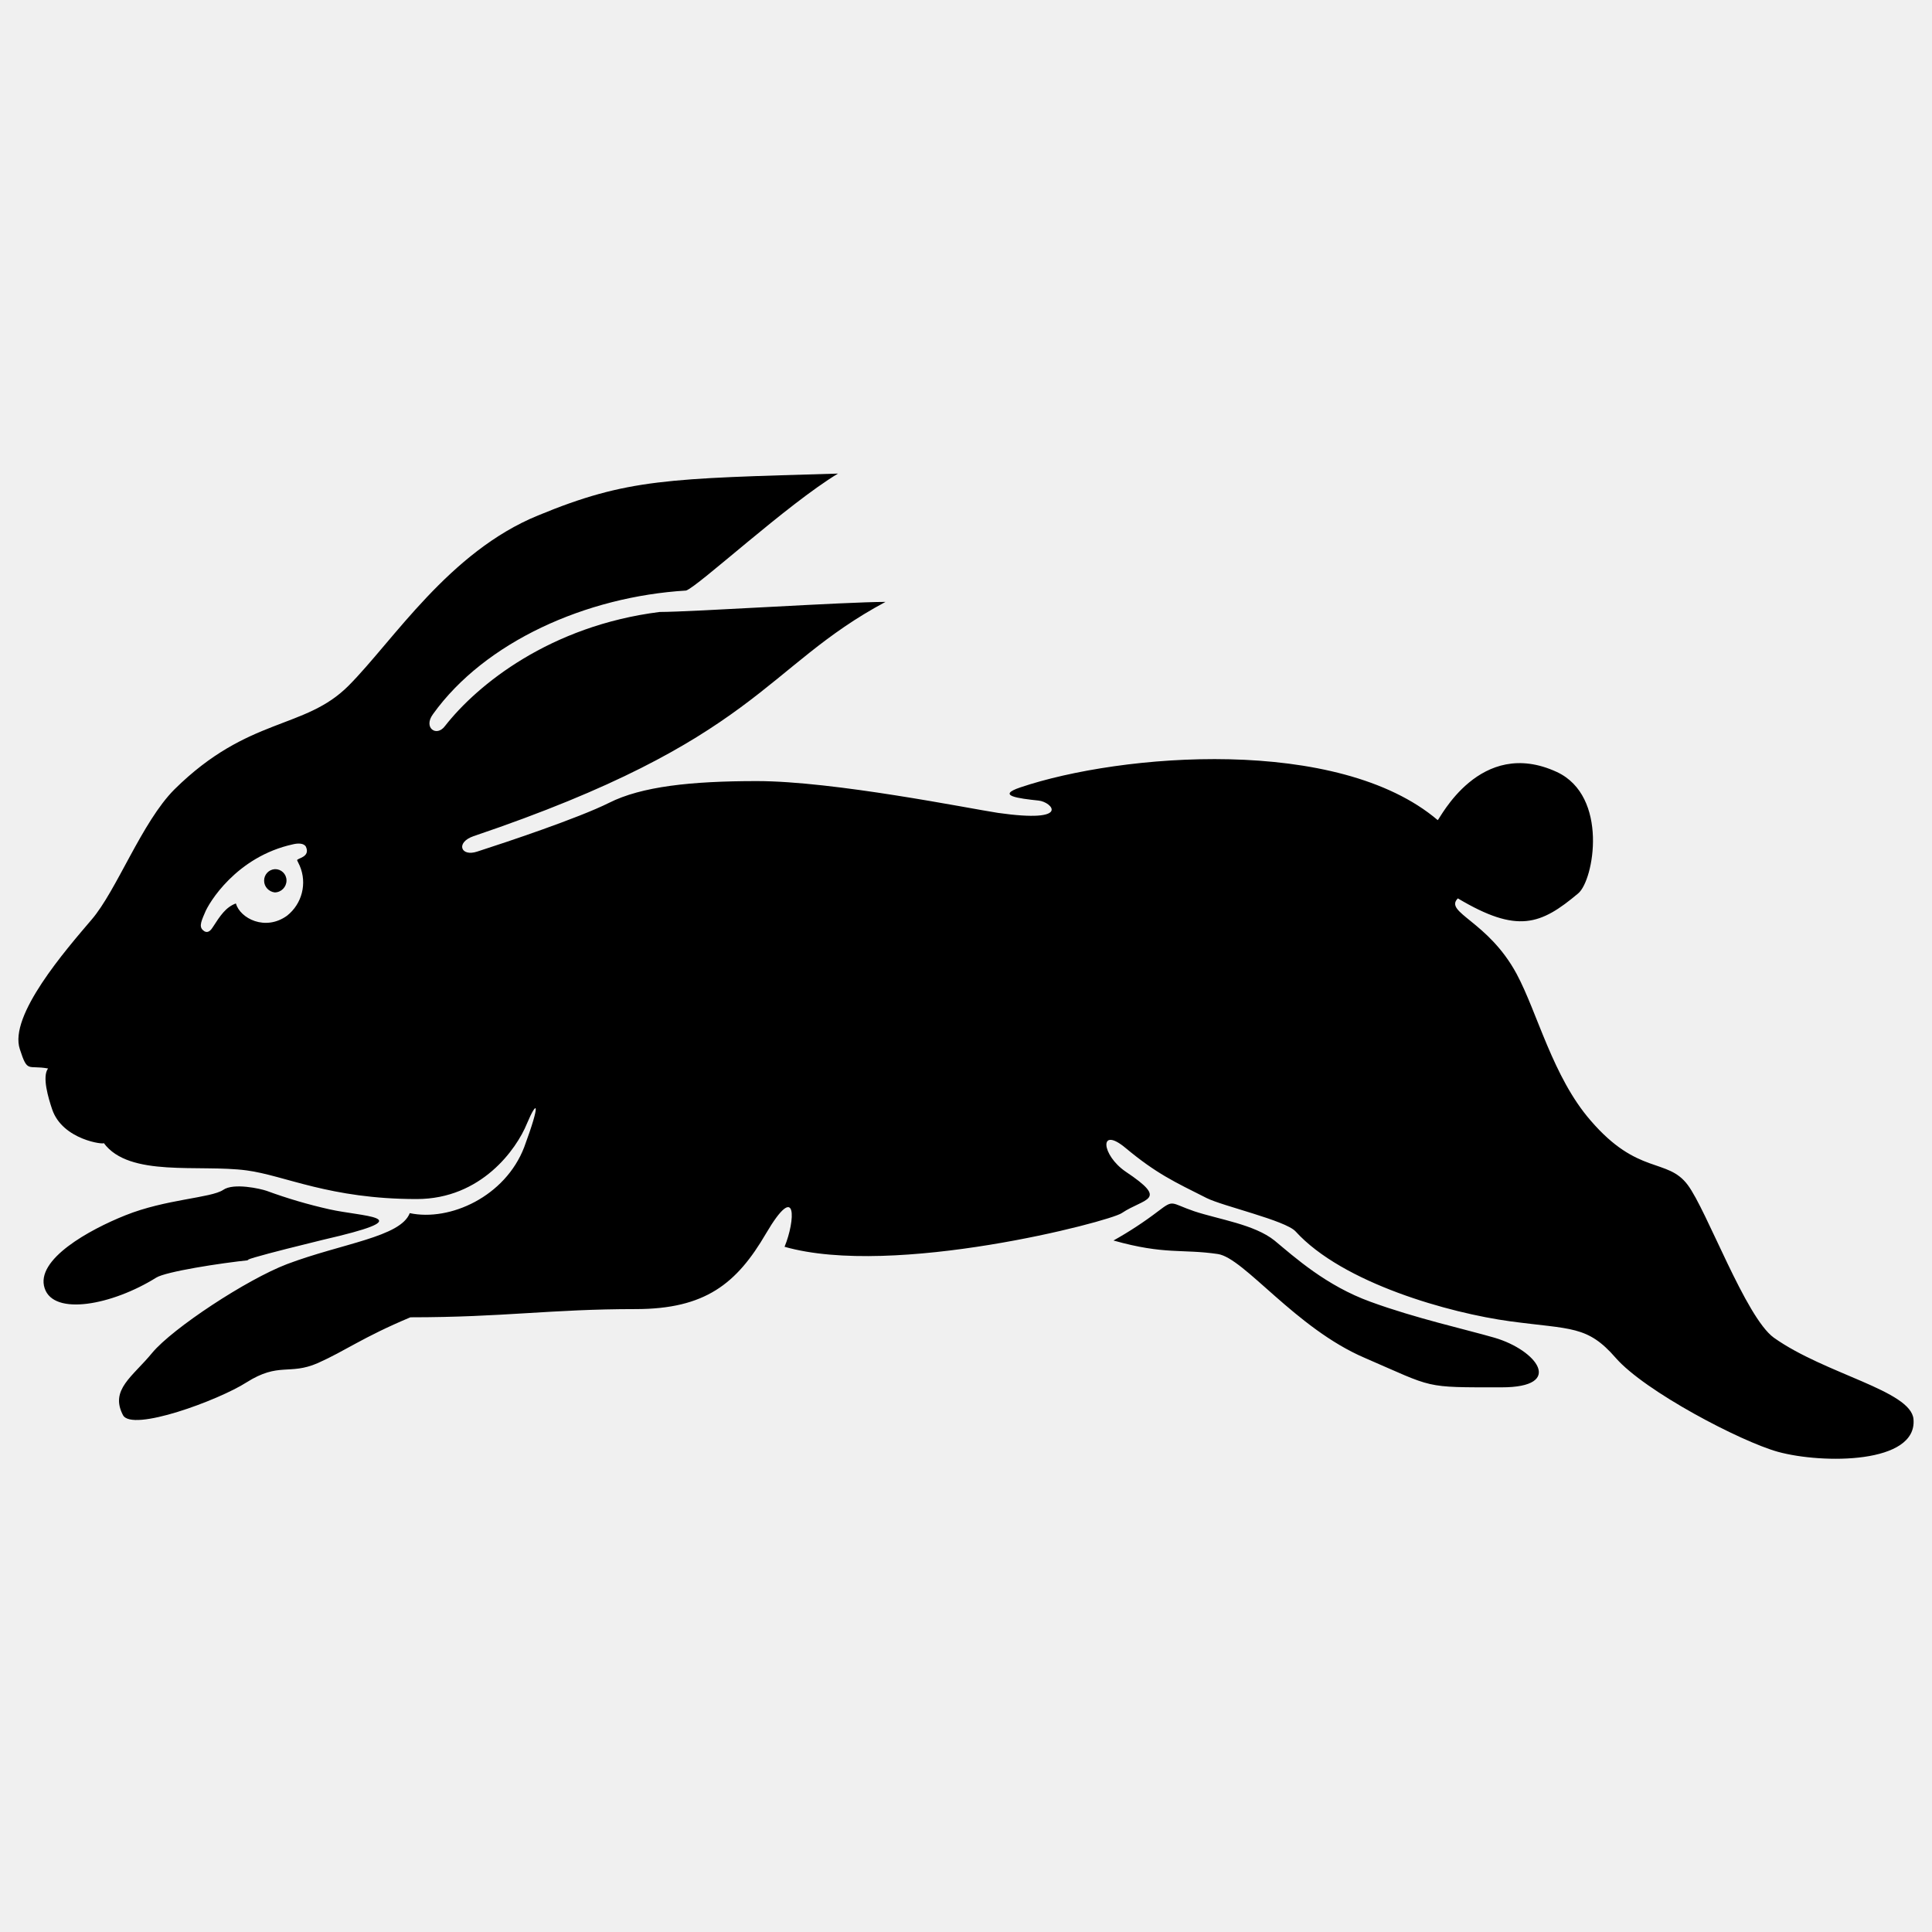
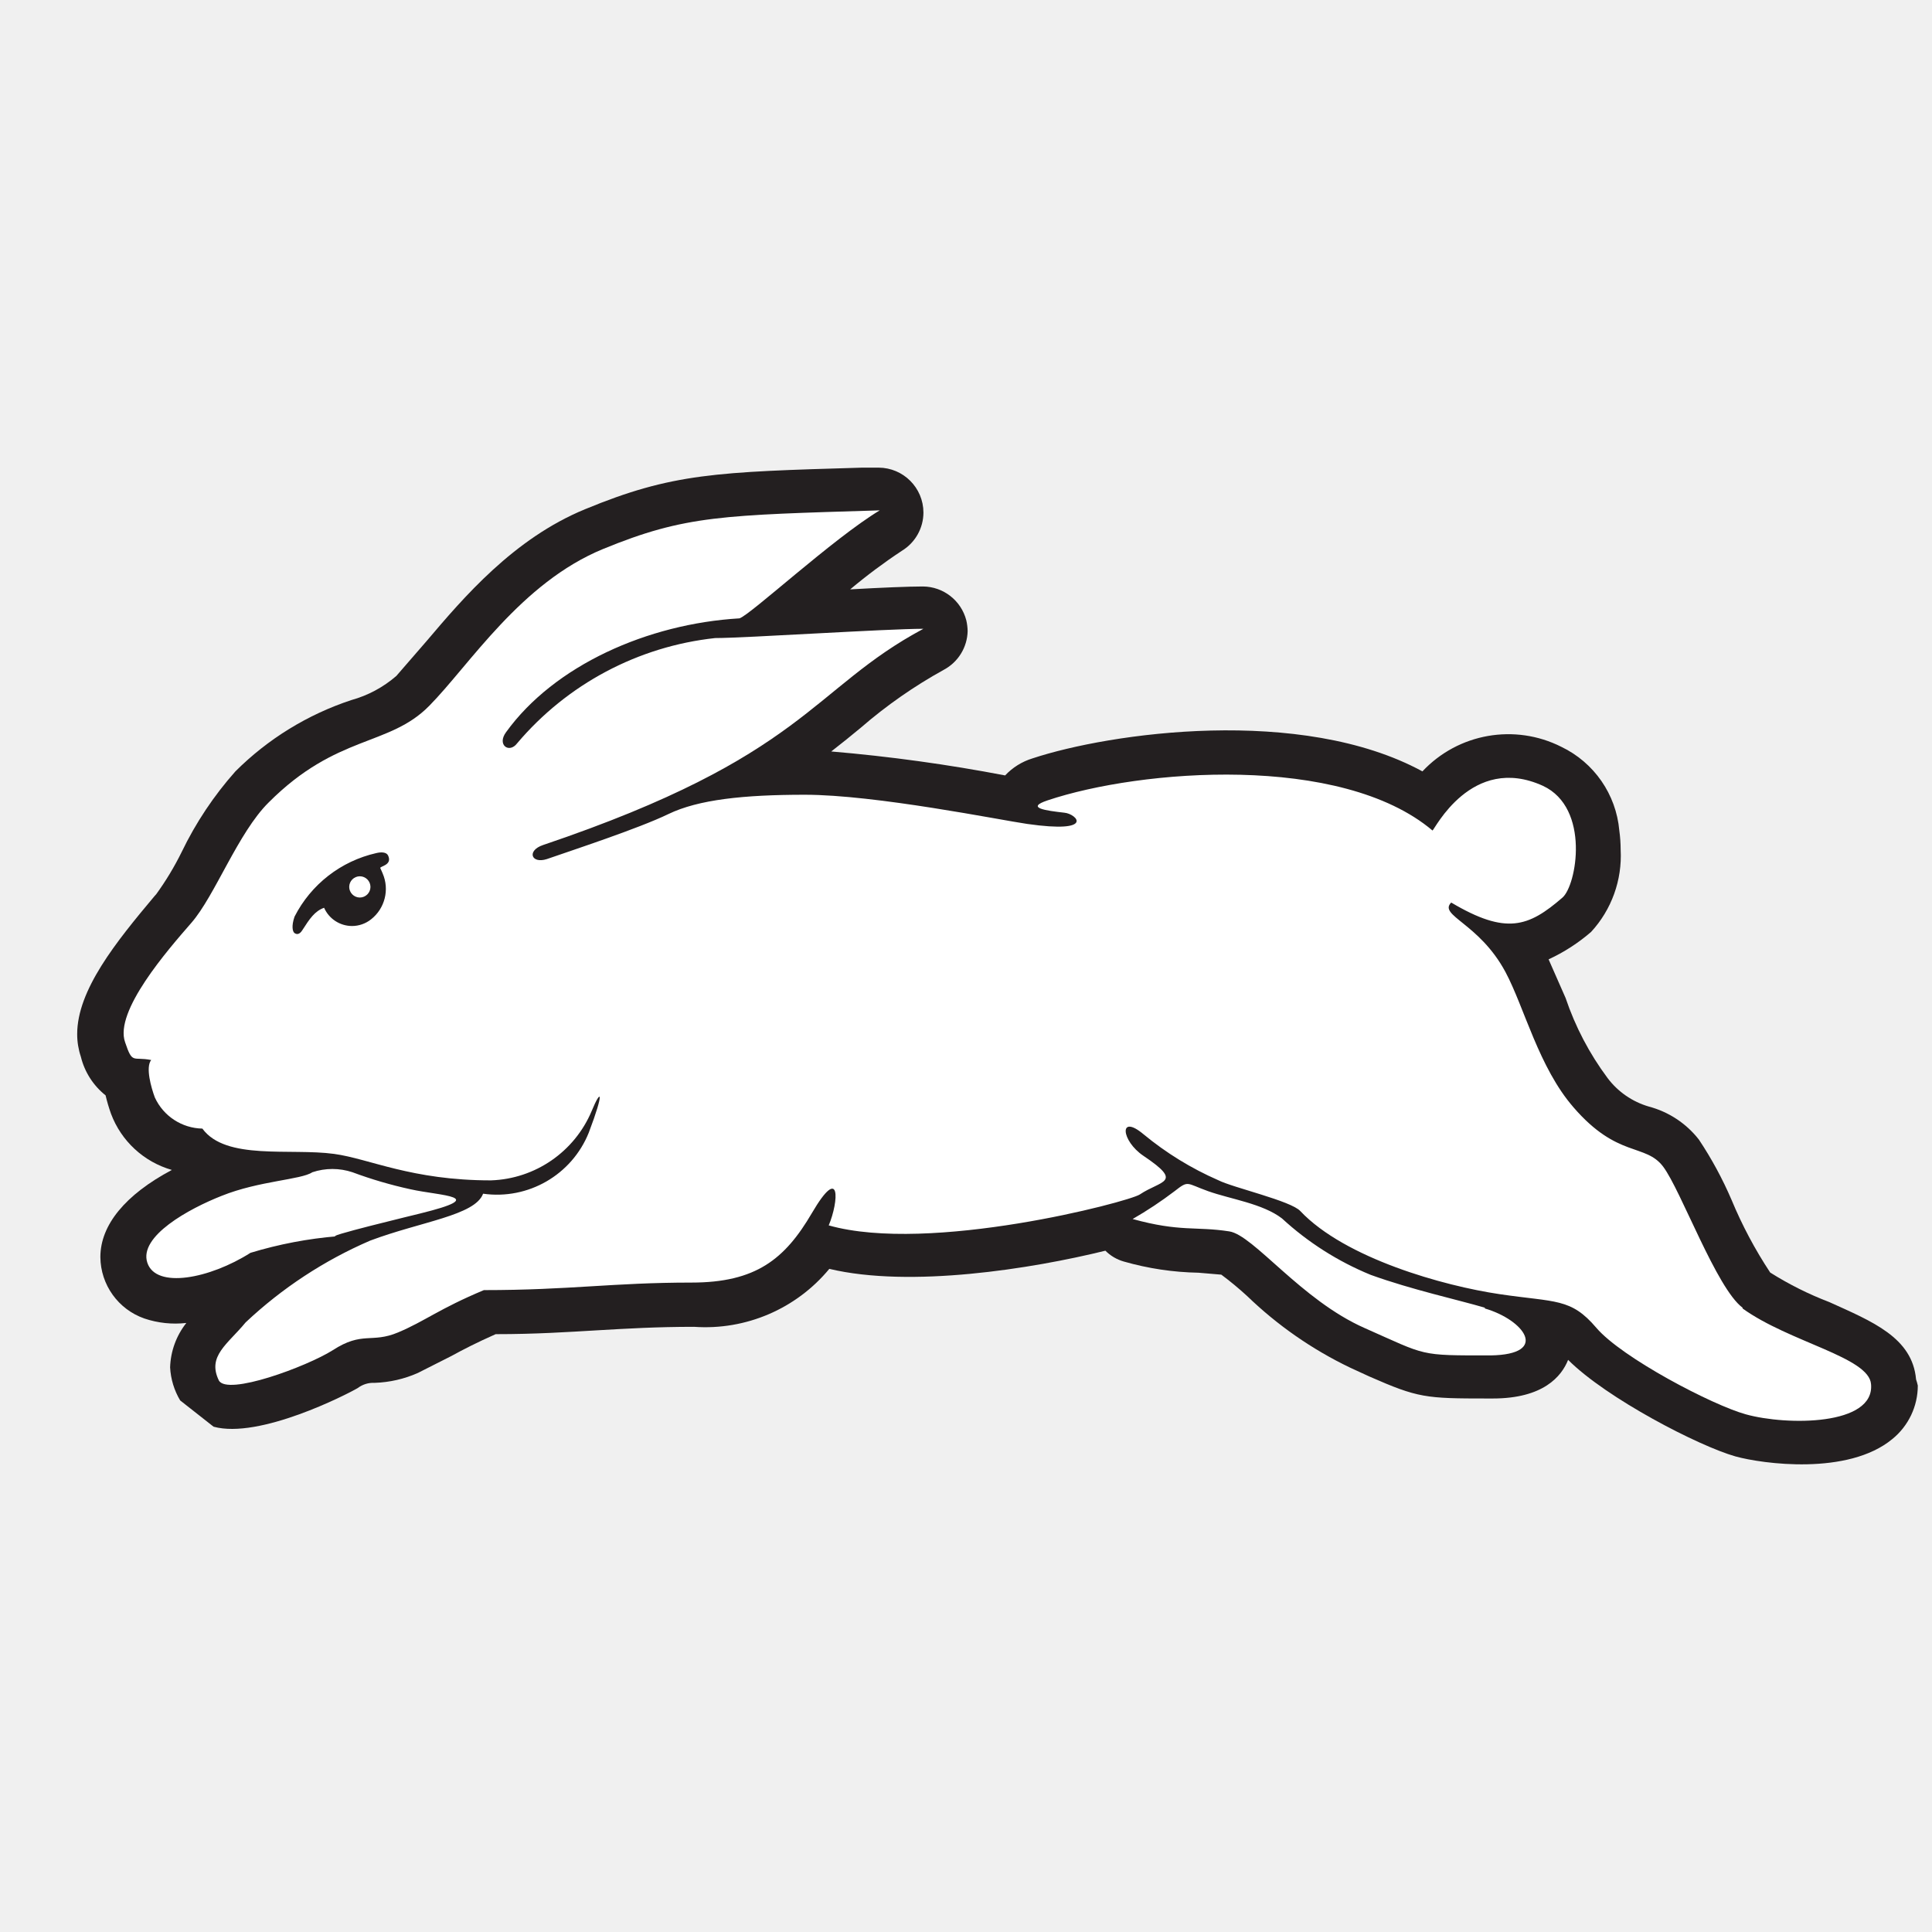
- <svg xmlns="http://www.w3.org/2000/svg" width="24" height="24" viewBox="0 0 24 24">
-   <path fill="rgb(0%,0%,0%)" d="M3.113 15.652c-.277.032 1.098-.3 1.106-.3.965-.239.277-.239-.125-.329a6.162 6.162 0 0 1-.782-.23c-.078-.027-.41-.102-.539-.012-.152.102-.714.114-1.218.317-.438.175-1.121.547-1 .906.113.344.836.21 1.386-.133.118-.074.79-.18 1.172-.219Zm15.45.965c-.364-.105-.981-.242-1.536-.445-.554-.2-.945-.555-1.195-.762-.25-.2-.691-.262-.996-.363-.3-.102-.25-.152-.45 0a4.668 4.668 0 0 1-.554.363c.64.18.848.102 1.297.168.328.05.965.922 1.824 1.29.875.378.719.366 1.7.366.792 0 .437-.464-.09-.617Zm3.472 0c-.351-.254-.832-1.582-1.07-1.898-.254-.34-.617-.114-1.207-.801-.469-.54-.66-1.34-.918-1.82-.356-.66-.906-.762-.73-.938.742.442 1.03.328 1.495-.062.196-.164.38-1.207-.265-1.508-.957-.442-1.457.59-1.48.598-1.235-1.051-3.934-.829-5.184-.407-.305.102-.028.137.226.164.164.016.422.285-.504.153-.363-.055-2.039-.395-2.996-.395-.82 0-1.433.067-1.836.27-.382.191-1.285.492-1.636.605-.207.07-.274-.113-.047-.191C9.422 9.19 9.484 8.289 11 7.477c-.504 0-2.402.125-2.805.125-1.36.171-2.265.902-2.668 1.418-.105.14-.273.02-.148-.149.644-.898 1.902-1.46 3.144-1.535.149-.05 1.258-1.074 1.887-1.453-2.113.062-2.617.062-3.726.52-1.106.452-1.797 1.554-2.352 2.113-.55.554-1.242.379-2.164 1.289-.406.406-.719 1.258-1.031 1.62-.317.372-1.032 1.192-.89 1.61.097.3.097.192.35.238-.077.102.005.372.051.508.13.383.657.442.641.418.316.43 1.184.262 1.774.34.476.063 1.03.356 2.113.356.804 0 1.242-.622 1.37-.938.126-.3.177-.277-.034.293-.235.613-.922.926-1.422.82-.113.297-.84.375-1.524.633-.503.192-1.421.797-1.675 1.102-.243.297-.528.457-.364.773.11.215 1.188-.183 1.536-.406.402-.254.53-.086.882-.238.352-.157.551-.317 1.153-.57 1.16 0 1.738-.102 2.797-.102.867 0 1.257-.317 1.62-.938.395-.672.364-.156.231.164 1.36.387 4.031-.312 4.188-.418.285-.191.593-.152.05-.515-.304-.207-.336-.575 0-.293.38.316.602.418 1.004.62.203.102.98.278 1.106.415.586.644 1.914 1.015 2.668 1.117.758.102.957.05 1.308.453.364.418 1.555 1.04 2.016 1.168.555.152 1.734.152 1.684-.406-.032-.356-1.098-.559-1.735-1.012Zm-18.344-5.93.032.067a.526.526 0 0 1-.157.621c-.27.195-.582.035-.636-.152-.125.047-.192.148-.29.3-.042.067-.081.059-.105.043-.062-.043-.047-.097.008-.222.047-.125.394-.703 1.098-.856.062-.015.136-.015.16.032.058.132-.117.14-.11.168Zm-.277.11a.142.142 0 0 0-.133.144c0 .075.059.137.133.145a.148.148 0 0 0 .145-.149.14.14 0 0 0-.145-.14Zm0 0" />
+ <svg xmlns="http://www.w3.org/2000/svg" clip-rule="evenodd" fill-rule="evenodd" stroke-linejoin="round" stroke-miterlimit="1.414" viewBox="0 0 100 100">
+   <path d="m45.415 24.206.062-.001a2.33 2.33 0 0 1 2.32 2.32c0 .808-.422 1.56-1.112 1.981a29.01 29.01 0 0 0 -2.68 2c1.59-.09 3.02-.15 3.76-.15a2.336 2.336 0 0 1 2.25 1.75c.043.184.066.371.07.56a2.332 2.332 0 0 1 -1.23 2 24.997 24.997 0 0 0 -4.3 3c-.48.4-.99.81-1.53 1.23 3.02.256 6.024.67 9 1.24a3.248 3.248 0 0 1 1.41-.88c4.01-1.33 13.91-2.74 20.19.67a6.095 6.095 0 0 1 7.19-1.27 5.324 5.324 0 0 1 3 4.33c.046.331.069.665.07 1a5.821 5.821 0 0 1 -1.53 4.25 9.367 9.367 0 0 1 -2.2 1.42l.88 2a14.92 14.92 0 0 0 2.17 4.14 4.105 4.105 0 0 0 2.14 1.48 4.87 4.87 0 0 1 2.59 1.71 19.46 19.46 0 0 1 1.69 3.12 22.39 22.39 0 0 0 2 3.76 17.386 17.386 0 0 0 3.06 1.53c2.21 1 4.3 1.83 4.49 4 .036.105.066.212.09.32a3.562 3.562 0 0 1 -1.32 2.77c-2.3 1.9-6.73 1.28-8.11.9-1.89-.53-6.67-3-8.67-5-.34.86-1.29 2-3.9 2h-.27c-3.22 0-3.59-.03-6.12-1.14l-1-.46a20.321 20.321 0 0 1 -5.32-3.7 16.747 16.747 0 0 0 -1.34-1.11l-1.18-.1a15.04 15.04 0 0 1 -3.87-.58 2.194 2.194 0 0 1 -.95-.56c-3.82.94-10.09 1.94-14.29.94a8.326 8.326 0 0 1 -7 3c-1.94 0-3.45.09-5 .18s-3.18.2-5.27.2c-.99.44-1.67.79-2.29 1.13l-1.74.88a6.002 6.002 0 0 1 -2.23.51 1.339 1.339 0 0 0 -.88.27c-.56.33-5.09 2.65-7.46 2l-1.73-1.36a3.73 3.73 0 0 1 -.52-1.71c.026-.837.32-1.644.84-2.3a5.01 5.01 0 0 1 -2.17-.23 3.397 3.397 0 0 1 -2.28-3.18c0-1.66 1.29-3.23 3.7-4.51a4.762 4.762 0 0 1 -3.15-2.91 8.693 8.693 0 0 1 -.28-.95 3.67 3.67 0 0 1 -1.28-2 3.662 3.662 0 0 1 -.19-1.17c0-2.28 2-4.76 4-7.14l.09-.1c.501-.691.943-1.424 1.32-2.19a18.142 18.142 0 0 1 2.78-4.17 15.262 15.262 0 0 1 6-3.69 5.993 5.993 0 0 0 2.33-1.25l1.57-1.81c1.9-2.24 4.5-5.3 8.2-6.82 4.5-1.86 6.78-1.93 14.31-2.15z" fill="#231f20" />
+   <path d="m17.475 63.986c-1.07.11 4.22-1.16 4.25-1.17 3.7-.91 1.07-.91-.48-1.26a22.072 22.072 0 0 1 -3-.88 3.275 3.275 0 0 0 -2.08 0c-.58.39-2.75.44-4.69 1.22-1.68.66-4.3 2.09-3.85 3.46s3.23.83 5.34-.51a21.554 21.554 0 0 1 4.51-.86zm59.38 3.7c-1.39-.41-3.78-.93-5.91-1.7a15.39 15.39 0 0 1 -4.59-2.92c-1-.77-2.67-1-3.82-1.41s-1-.58-1.74 0a20.349 20.349 0 0 1 -2.17 1.44c2.47.68 3.26.37 5 .64 1.26.19 3.72 3.55 7 5s2.77 1.42 6.53 1.42c3.08-.05 1.73-1.84-.3-2.43zm13.34 0c-1.35-1-3.19-6.08-4.11-7.3s-2.36-.43-4.64-3.07c-1.8-2.07-2.54-5.16-3.52-7-1.36-2.54-3.49-2.93-2.81-3.6 2.85 1.69 4 1.26 5.75-.25.74-.62 1.46-4.64-1-5.79-3.71-1.69-5.63 2.31-5.72 2.31-4.74-4-15.12-3.17-19.92-1.56-1.17.39-.09.53.87.64.64.06 1.63 1.09-1.93.58-1.39-.2-7.84-1.51-11.51-1.51-3.16 0-5.51.25-7.06 1s-5 1.88-6.29 2.33c-.81.26-1.06-.44-.19-.73 13.61-4.6 13.85-8.07 19.68-11.19-1.93 0-9.24.48-10.78.48a15.623 15.623 0 0 0 -10.25 5.45c-.41.54-1.06.08-.57-.58 2.49-3.45 7.32-5.61 12.08-5.89.58-.19 4.84-4.13 7.26-5.59-8.12.25-10.06.25-14.32 2s-6.91 6-9 8.12-4.78 1.46-8.31 5c-1.58 1.56-2.78 4.83-4 6.23s-4 4.58-3.43 6.18c.39 1.16.39.73 1.35.92-.3.38 0 1.43.19 1.94a2.764 2.764 0 0 0 2.46 1.61c1.21 1.66 4.55 1 6.82 1.31 1.83.25 4 1.37 8.12 1.37a5.87 5.87 0 0 0 5.21-3.59c.48-1.17.68-1.07-.15 1.12a5.123 5.123 0 0 1 -5.47 3.16c-.42 1.13-3.22 1.44-5.85 2.43a22.284 22.284 0 0 0 -6.44 4.23c-.93 1.13-2 1.74-1.39 3 .42.82 4.55-.71 5.9-1.56 1.54-1 2-.34 3.38-.92s2.12-1.22 4.44-2.19c4.45 0 6.68-.39 10.74-.39 3.34 0 4.84-1.21 6.24-3.6 1.51-2.58 1.39-.6.87.64 5.23 1.48 15.5-1.21 16.1-1.6 1.1-.74 2.29-.59.19-2-1.16-.78-1.29-2.2 0-1.12a16.315 16.315 0 0 0 3.87 2.38c.77.39 3.77 1.07 4.25 1.6 2.32 2.45 7.41 3.87 10.32 4.3s3.68.19 5 1.74 6 4 7.74 4.48c2.13.59 6.67.59 6.48-1.56-.1-1.4-4.22-2.17-6.65-3.92zm-70.51-22.75c.05.12.08.16.12.27a2.006 2.006 0 0 1 -.6 2.38c-.28.222-.627.344-.984.344a1.584 1.584 0 0 1 -1.446-.944c-.48.17-.75.57-1.12 1.15-.16.26-.31.23-.41.16s-.17-.36 0-.85a6.311 6.311 0 0 1 4.23-3.29c.24-.06.52-.06.61.12.25.52-.46.56-.4.66zm-1.06.42a.552.552 0 0 0 -.55.55c0 .302.248.55.55.55s.55-.248.55-.55a.552.552 0 0 0 -.55-.55z" fill="#fff" />
</svg>
